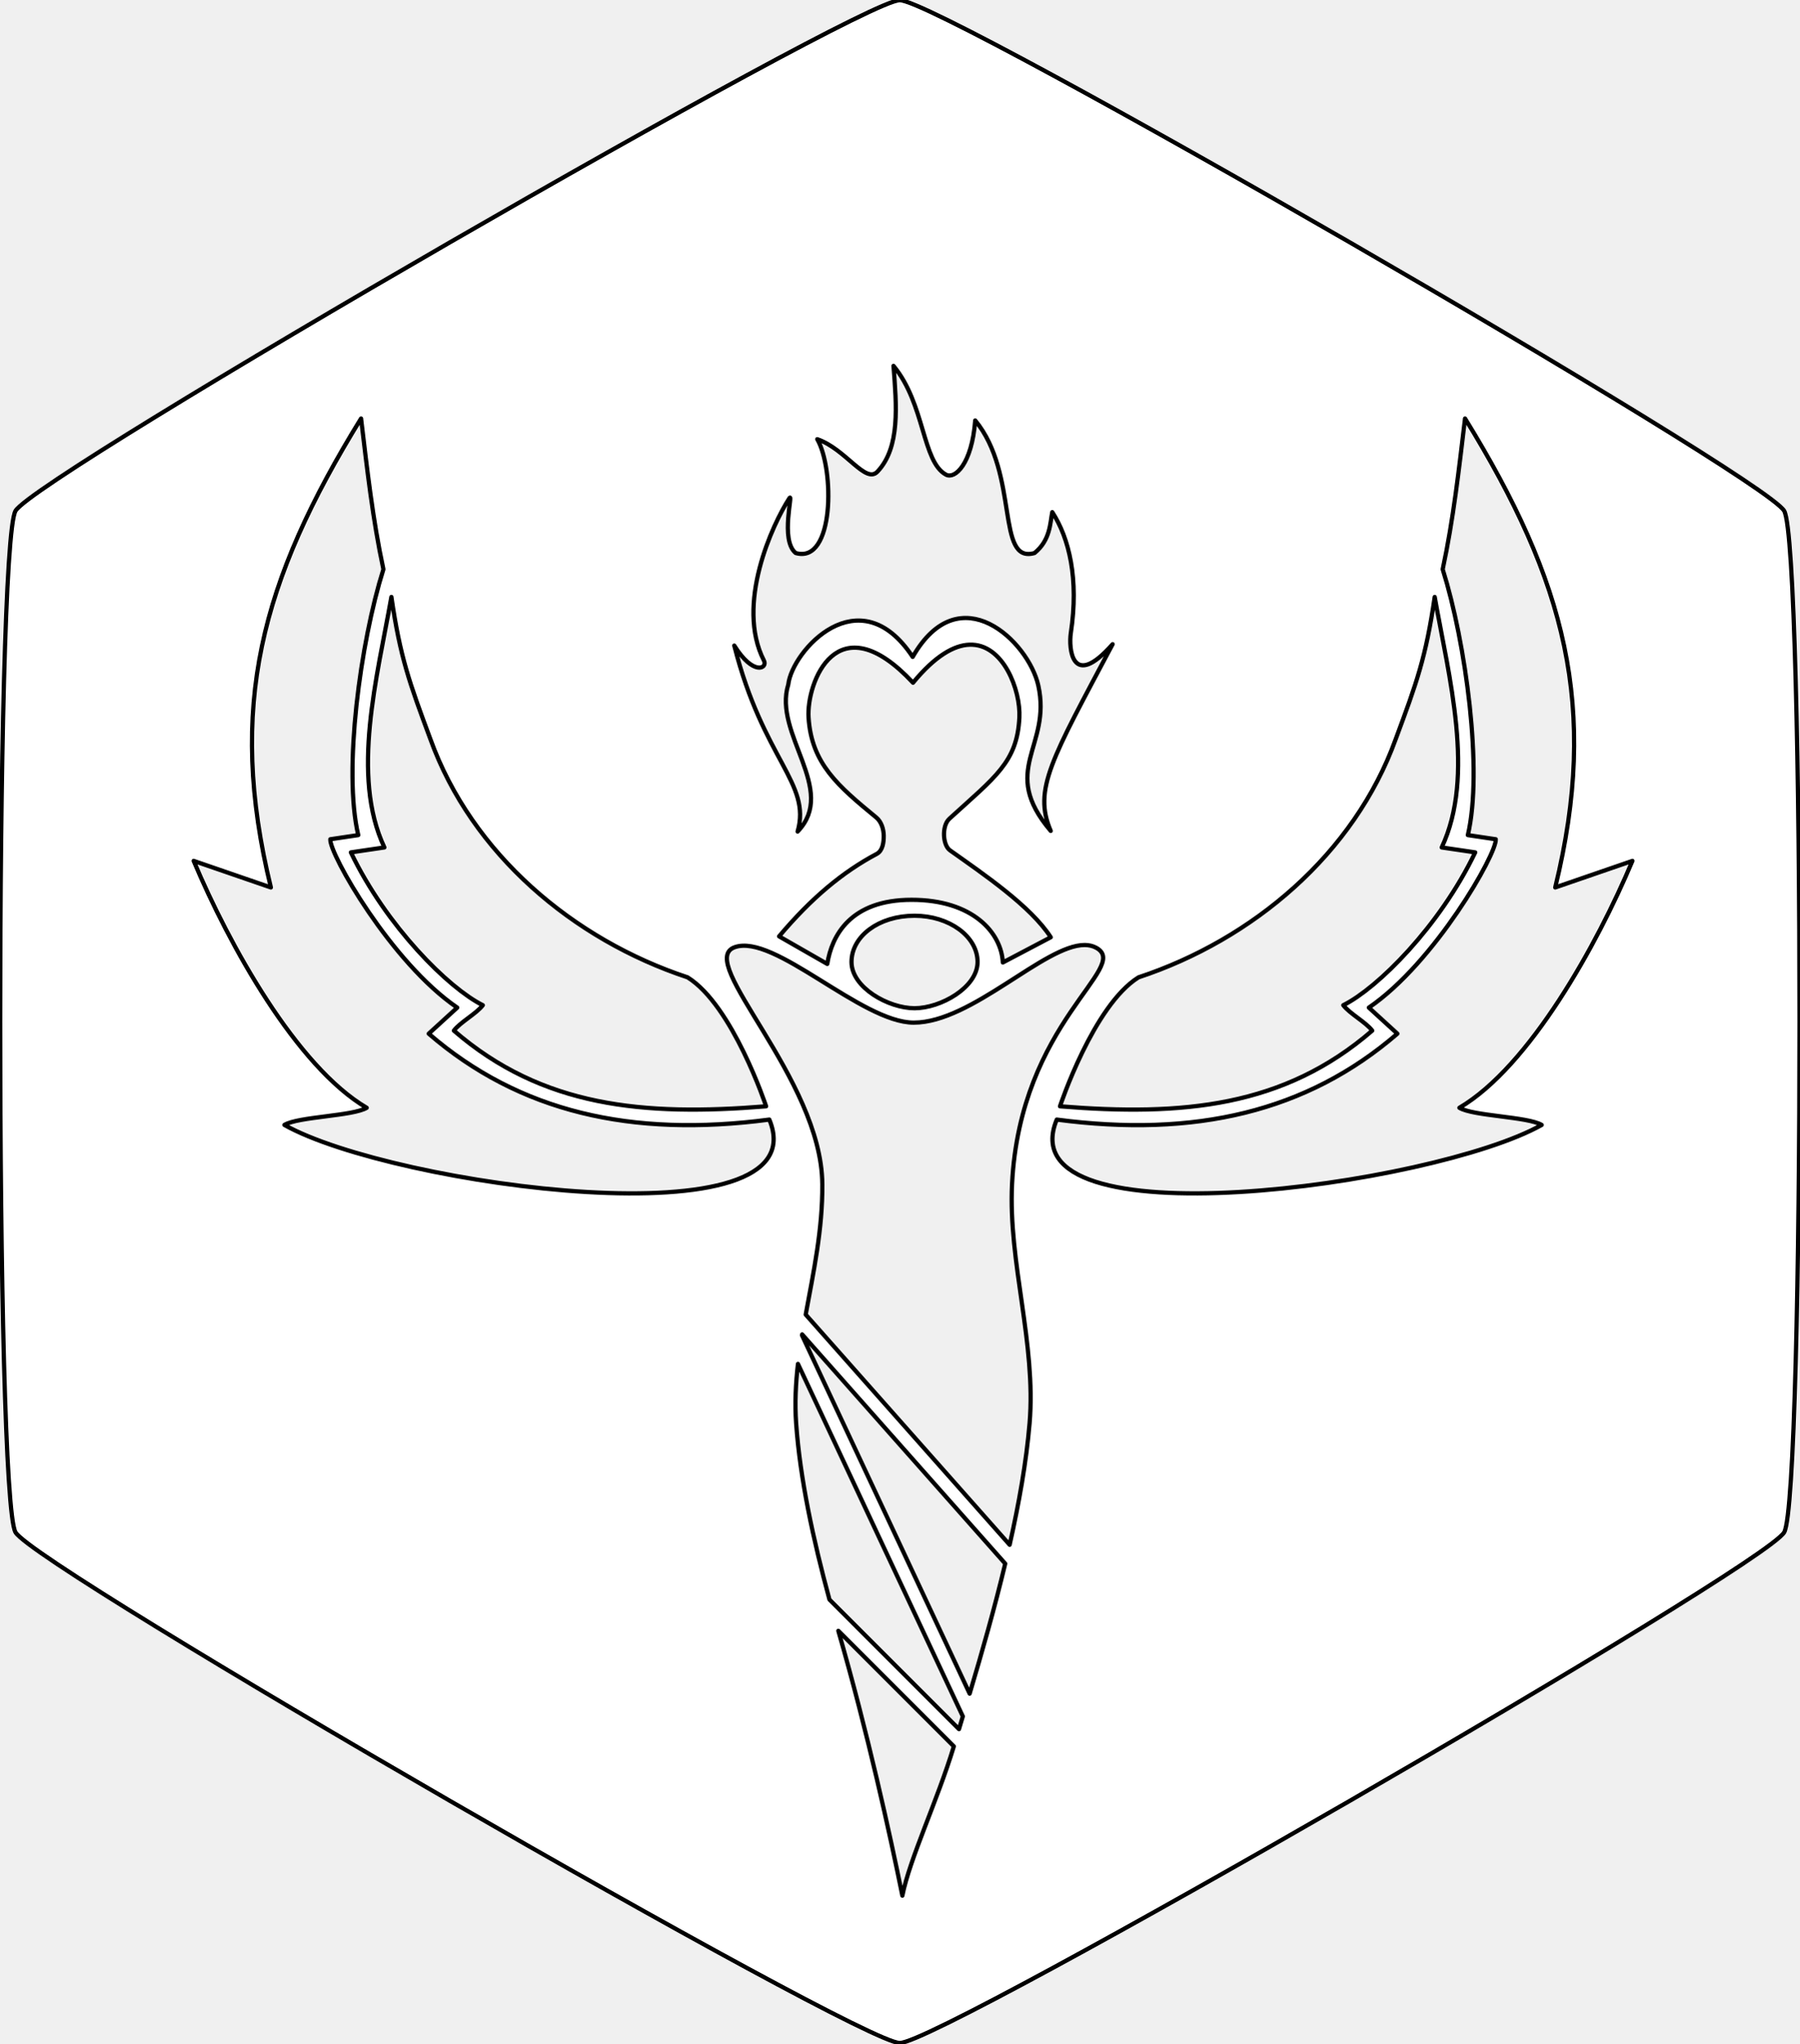
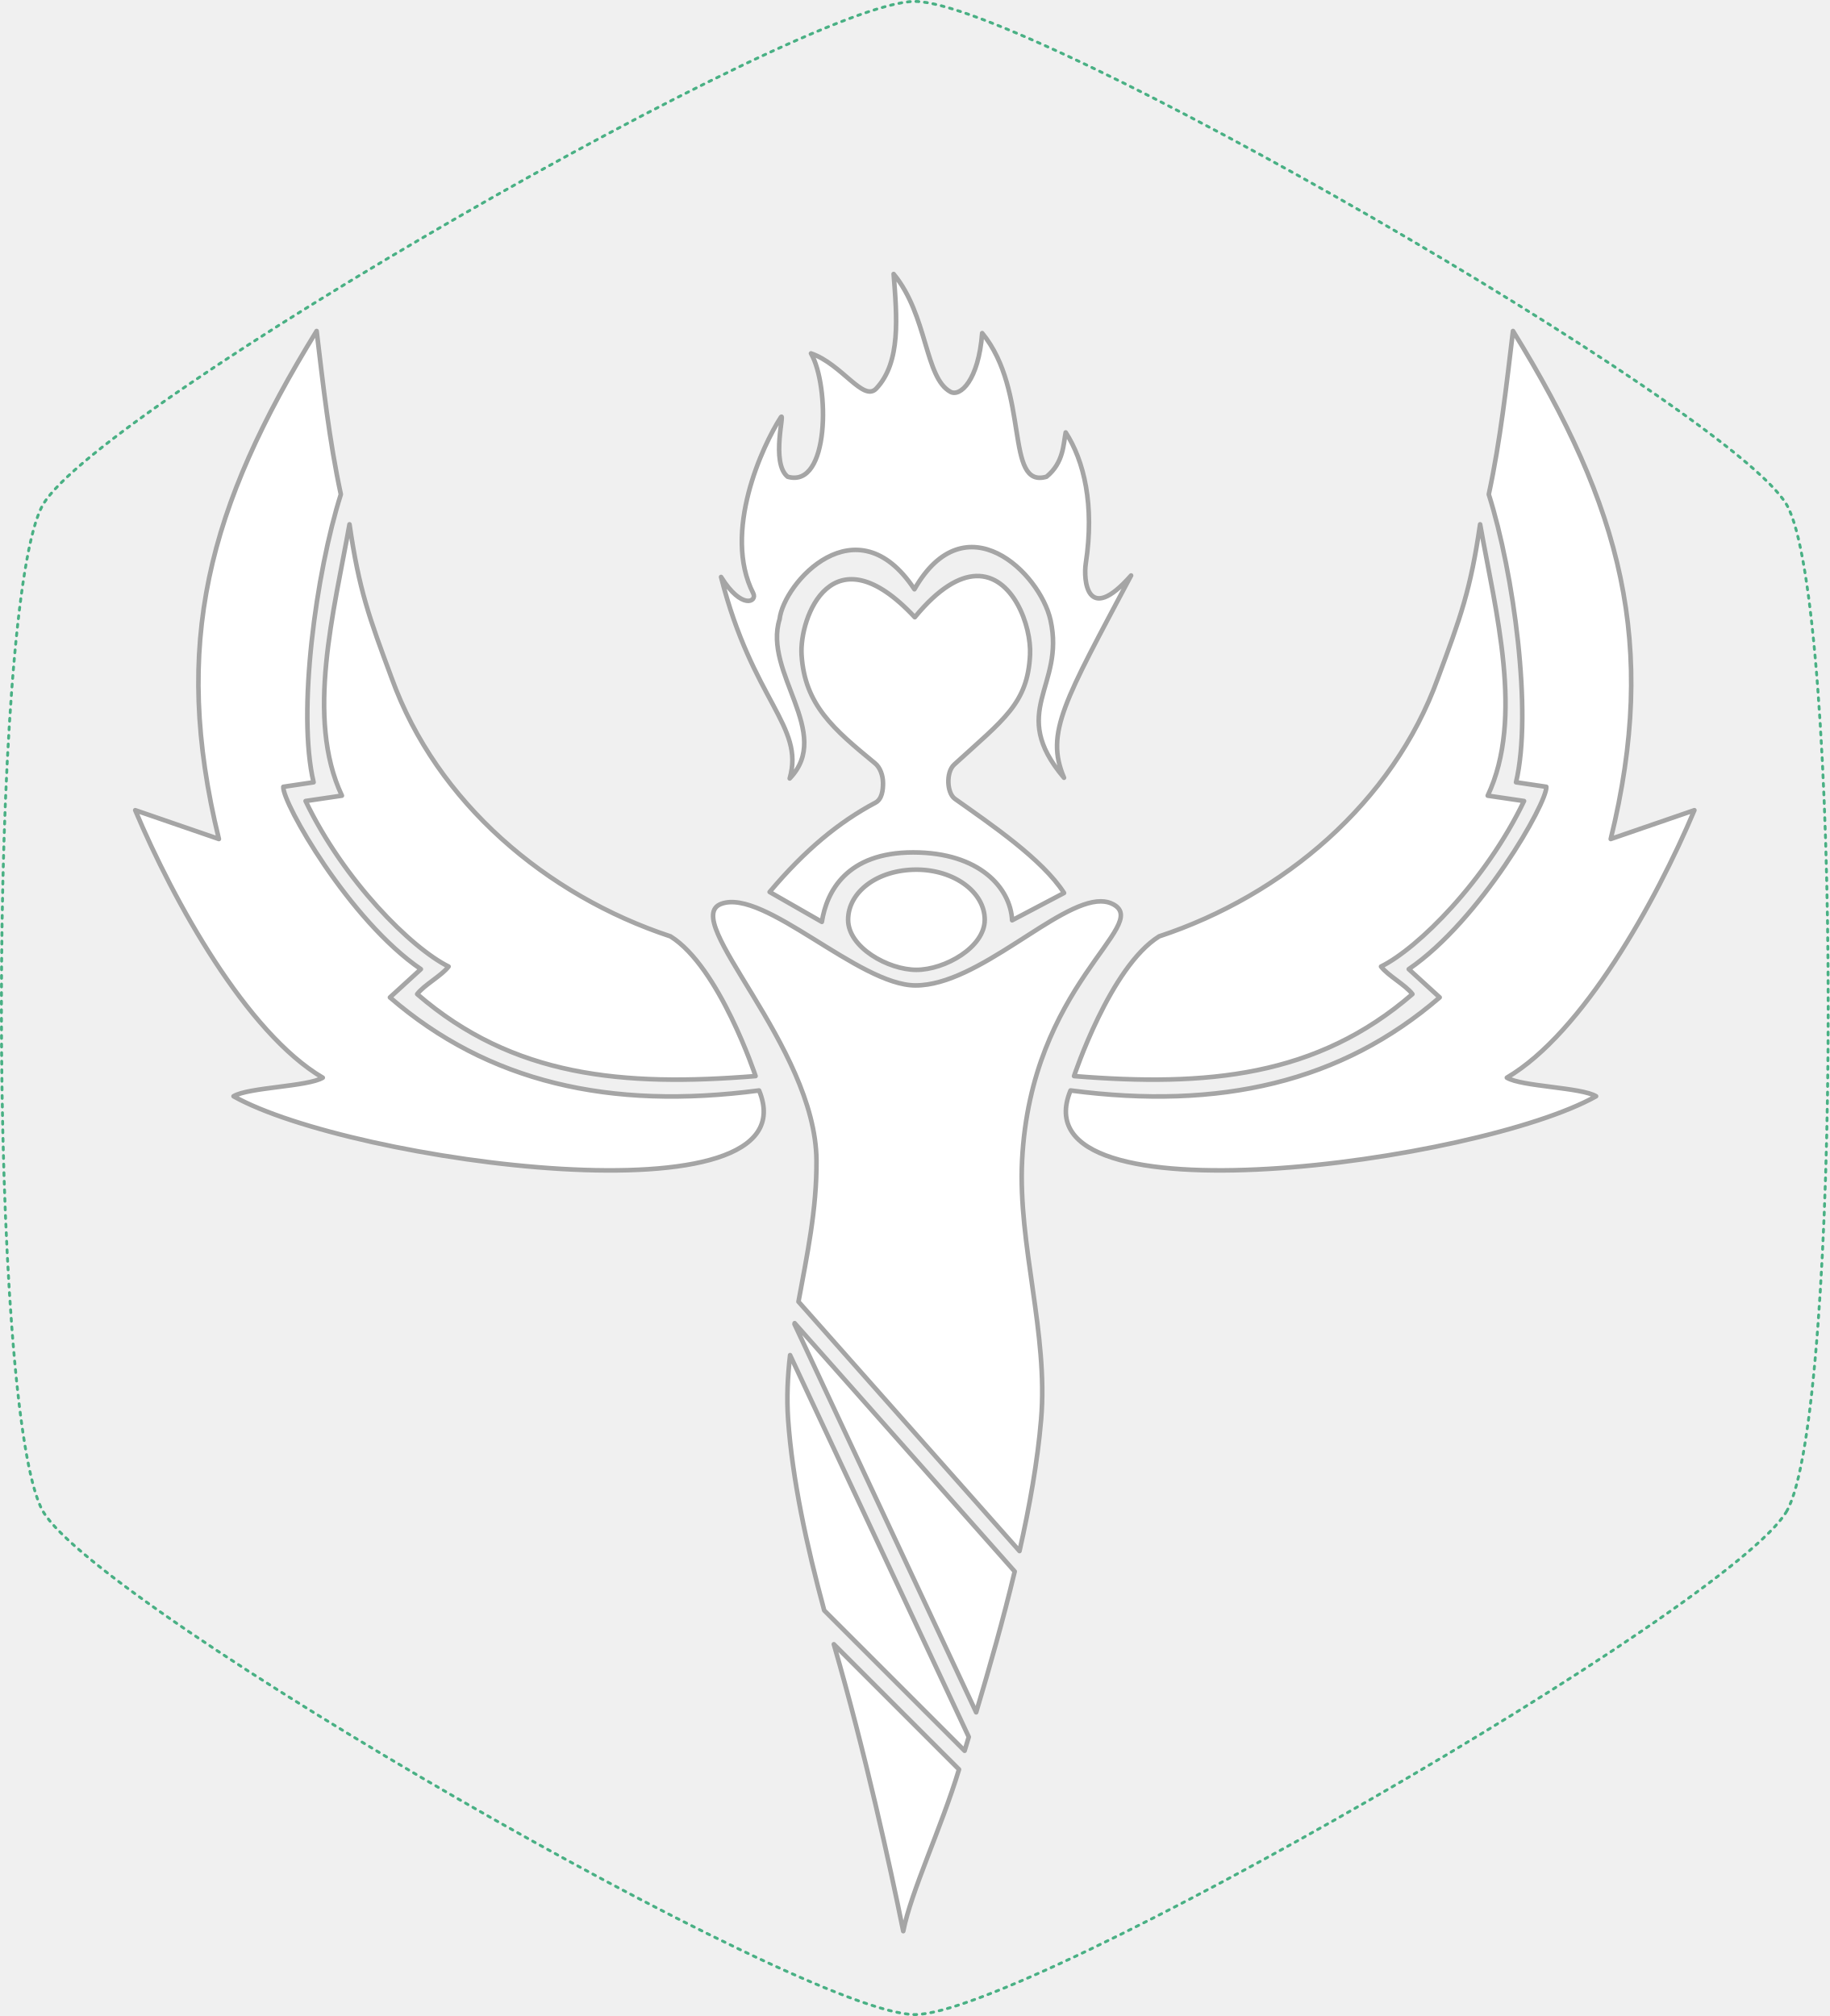
- <svg xmlns="http://www.w3.org/2000/svg" width="279.732mm" height="317.499mm" viewBox="0 0 279.732 317.499" version="1.1" id="svg5" xml:space="preserve">
+ <svg xmlns="http://www.w3.org/2000/svg" width="287.526mm" height="316.863mm" viewBox="0 0 287.526 316.863" version="1.1" id="svg5" xml:space="preserve">
  <defs id="defs2">
    <linearGradient id="linearGradient2800">
      <stop style="stop-color:#88a6c1;stop-opacity:1" offset="0" id="stop2796" />
      <stop style="stop-color:#b8e2c4;stop-opacity:1;" offset="1" id="stop2798" />
    </linearGradient>
    <linearGradient id="linearGradient2794">
      <stop style="stop-color:#88a6c1;stop-opacity:1" offset="0" id="stop2790" />
      <stop style="stop-color:#b8e2c4;stop-opacity:1;" offset="1" id="stop2792" />
    </linearGradient>
    <linearGradient id="linearGradient2788">
      <stop style="stop-color:#88a6c1;stop-opacity:1" offset="0" id="stop2784" />
      <stop style="stop-color:#b8e2c4;stop-opacity:1;" offset="1" id="stop2786" />
    </linearGradient>
    <linearGradient id="linearGradient2782">
      <stop style="stop-color:#88a6c1;stop-opacity:1" offset="0" id="stop2778" />
      <stop style="stop-color:#b8e2c4;stop-opacity:1;" offset="1" id="stop2780" />
    </linearGradient>
    <linearGradient id="linearGradient29924">
      <stop style="stop-color:#88c19c;stop-opacity:1" offset="0" id="stop29920" />
      <stop style="stop-color:#ceb8e2;stop-opacity:1;" offset="1" id="stop29922" />
    </linearGradient>
    <linearGradient id="linearGradient25008">
      <stop style="stop-color:#88c19c;stop-opacity:1" offset="0" id="stop28056" />
      <stop style="stop-color:#e2bcb8;stop-opacity:1;" offset="1" id="stop28058" />
    </linearGradient>
    <linearGradient id="linearGradient25008-1">
      <stop style="stop-color:#88c19c;stop-opacity:1" offset="0" id="stop25004" />
      <stop style="stop-color:#e2bcb8;stop-opacity:1;" offset="1" id="stop25006" />
    </linearGradient>
    <filter style="color-interpolation-filters:sRGB" id="filter14936" x="-0.09" y="-0.057" width="1.2" height="1.121">
      <feFlood flood-opacity="0.498" flood-color="rgb(0,0,0)" result="flood" id="feFlood14926" />
      <feComposite in="flood" in2="SourceGraphic" operator="in" result="composite1" id="feComposite14928" />
      <feGaussianBlur in="composite1" stdDeviation="0.8" result="blur" id="feGaussianBlur14930" />
      <feOffset dx="1.8" dy="0.9" result="offset" id="feOffset14932" />
      <feComposite in="SourceGraphic" in2="offset" operator="over" result="composite2" id="feComposite14934" />
    </filter>
    <filter style="color-interpolation-filters:sRGB" id="filter17275" x="-0.308" y="-0.096" width="1.691" height="1.203">
      <feFlood flood-opacity="0.278" flood-color="rgb(0,0,0)" result="flood" id="feFlood17265" />
      <feComposite in="flood" in2="SourceGraphic" operator="in" result="composite1" id="feComposite17267" />
      <feGaussianBlur in="composite1" stdDeviation="0.8" result="blur" id="feGaussianBlur17269" />
      <feOffset dx="1.8" dy="0.9" result="offset" id="feOffset17271" />
      <feComposite in="SourceGraphic" in2="offset" operator="over" result="composite2" id="feComposite17273" />
    </filter>
    <filter style="color-interpolation-filters:sRGB" id="filter17287" x="-0.397" y="-0.126" width="1.89" height="1.268">
      <feFlood flood-opacity="0.278" flood-color="rgb(0,0,0)" result="flood" id="feFlood17277" />
      <feComposite in="flood" in2="SourceGraphic" operator="in" result="composite1" id="feComposite17279" />
      <feGaussianBlur in="composite1" stdDeviation="0.8" result="blur" id="feGaussianBlur17281" />
      <feOffset dx="1.8" dy="0.9" result="offset" id="feOffset17283" />
      <feComposite in="SourceGraphic" in2="offset" operator="over" result="composite2" id="feComposite17285" />
    </filter>
    <filter style="color-interpolation-filters:sRGB" id="filter17299" x="-0.451" y="-0.15" width="2.011" height="1.318">
      <feFlood flood-opacity="0.278" flood-color="rgb(0,0,0)" result="flood" id="feFlood17289" />
      <feComposite in="flood" in2="SourceGraphic" operator="in" result="composite1" id="feComposite17291" />
      <feGaussianBlur in="composite1" stdDeviation="0.8" result="blur" id="feGaussianBlur17293" />
      <feOffset dx="1.8" dy="0.9" result="offset" id="feOffset17295" />
      <feComposite in="SourceGraphic" in2="offset" operator="over" result="composite2" id="feComposite17297" />
    </filter>
    <filter style="color-interpolation-filters:sRGB" id="filter17311" x="-0.588" y="-0.204" width="2.317" height="1.432">
      <feFlood flood-opacity="0.278" flood-color="rgb(0,0,0)" result="flood" id="feFlood17301" />
      <feComposite in="flood" in2="SourceGraphic" operator="in" result="composite1" id="feComposite17303" />
      <feGaussianBlur in="composite1" stdDeviation="0.8" result="blur" id="feGaussianBlur17305" />
      <feOffset dx="1.8" dy="0.9" result="offset" id="feOffset17307" />
      <feComposite in="SourceGraphic" in2="offset" operator="over" result="composite2" id="feComposite17309" />
    </filter>
+     <meshgradient id="meshgradient3" gradientUnits="userSpaceOnUse" x="612.577" y="418.819">
+       <meshrow id="meshrow2819">
+         <meshpatch id="meshpatch2819">
+           <stop path="l -585.751,287.679" style="stop-color:#2fb4f7;stop-opacity:1" id="stop2819" />
+           <stop path="l -4.291,-614.5" style="stop-color:#bb72e2;stop-opacity:1" id="stop2820" />
+           <stop path="l 0,0" style="stop-color:#c46e9d;stop-opacity:1" id="stop2821" />
+           <stop path="l 590.042,326.821" style="stop-color:#c46e9d;stop-opacity:1" id="stop2822" />
+         </meshpatch>
+         <meshpatch id="meshpatch2822">
+           <stop path="l -569.514,-292" id="stop2823" />
+           <stop path="l 565.228,-322.501" style="stop-color:#f26b80;stop-opacity:1" id="stop2824" />
+           <stop path="l -0.005,0.001" style="stop-color:#c46e9d;stop-opacity:1" id="stop2825" />
+         </meshpatch>
+         <meshpatch id="meshpatch2825">
+           <stop path="l 9.567,-641.296" id="stop2826" />
+           <stop path="l 555.661,318.796" style="stop-color:#fda459;stop-opacity:1" id="stop2827" />
+           <stop path="l 0,-0.001" style="stop-color:#c46e9d;stop-opacity:1" id="stop2828" />
+         </meshpatch>
+         <meshpatch id="meshpatch2828">
+           <stop path="l 555.661,-303.629" id="stop2829" />
+           <stop path="l -0.003,622.424" style="stop-color:#f4c707;stop-opacity:1" id="stop2830" />
+           <stop path="l 0.003,0.001" style="stop-color:#c46e9d;stop-opacity:1" id="stop2831" />
+         </meshpatch>
+         <meshpatch id="meshpatch2831">
+           <stop path="l 542.348,306.728" id="stop2832" />
+           <stop path="l -542.348,315.697" style="stop-color:#74b561;stop-opacity:1" id="stop2833" />
+           <stop path="l -0.003,-0.001" style="stop-color:#c46e9d;stop-opacity:1" id="stop2834" />
+         </meshpatch>
+         <meshpatch id="meshpatch2834">
+           <stop path="l 60.17,649.154" id="stop2835" />
+           <stop path="l -602.517,-333.458" style="stop-color:#2fb4f7;stop-opacity:1" id="stop2836" />
+           <stop path="l -0.001,0.001" style="stop-color:#c46e9d;stop-opacity:1" id="stop2837" />
+         </meshpatch>
+       </meshrow>
+     </meshgradient>
  </defs>
-   <g id="layer1" transform="translate(-103.3259,-837.0062)">
+   <g id="layer1" transform="translate(-99.42894,-837.3242)">
    <g id="g826" transform="translate(10.0831,6.98564)">
-       <path id="path2" style="fill:#ffffff;fill-opacity:1;stroke:#000000;stroke-width:4.712;stroke-linecap:round;stroke-linejoin:round;stroke-miterlimit:1.5;paint-order:markers fill stroke;stroke-opacity:1;stroke-dasharray:none" d="m 3801.044,-1049.072 c -45.534,0 -963.064,529.739 -985.831,569.173 -22.767,39.433 -22.767,1098.904 0,1138.338 22.767,39.433 940.298,569.169 985.831,569.169 45.533,0 963.064,-529.736 985.831,-569.169 22.767,-39.433 22.767,-1098.904 0,-1138.338 -22.767,-39.433 -940.298,-569.173 -985.831,-569.173 z m -7.071,407.545 c 35.13,42.508 31.888,106.835 58.499,121.23 9.921,5.367 28.846,-11.536 32.592,-60.407 49.475,60.23 22.733,160.303 66.137,147.755 17.758,-14.38 17.36,-33.727 19.776,-45.564 18.733,28.865 29.863,74.383 20.658,134.843 -2.419,15.889 0.6,64.531 46.62,12.312 -68.194,128.648 -88.791,161.851 -69.006,208.122 -58.04,-68.338 1.367,-93.522 -13.865,-162.106 -10.862,-48.905 -87.616,-123.444 -140.024,-31.833 -59.635,-90.343 -134.542,-6.646 -138.694,30.813 -17.241,55.076 55.477,117.11 10.4,163.844 15.537,-54.141 -38.231,-79.642 -70.6,-207.288 21.186,34.121 37.518,25.464 33.063,16.741 -31.95,-62.565 9.616,-152.076 28.349,-180.94 4.937,-7.607 -10.713,46.673 7.045,61.052 43.405,12.548 43.272,-93.737 24.042,-126.871 31.813,10.974 53.766,50.278 67.105,36.187 25.625,-27.069 21.254,-74.232 17.901,-117.891 z m -593.556,58.643 c 6.764,56.225 12.975,112.649 24.917,168.073 -25.67,81.084 -45.109,224.519 -28.037,296.233 l -31.143,4.64 c -1.308,15.981 67.912,137.486 141.495,187.619 -12.913,11.705 -18.901,17.363 -31.814,29.068 100.966,87.159 225.85,116.006 379.73,95.739 57.66,139.4 -420.137,73.81 -540.62,5.963 15.23,-9.251 76.55,-9.862 91.78,-19.113 C 3128.402,139.289 3053.157,3.67 3013.814,-89.855 l 86.069,29.627 c -49.171,-200.873 -10.997,-341.753 100.534,-522.656 z m 1230.696,0 c 111.531,180.903 149.709,321.783 100.538,522.656 l 86.069,-29.627 C 4578.377,3.67 4503.129,139.289 4424.806,185.338 c 15.23,9.251 76.55,9.862 91.78,19.113 -120.483,67.847 -598.28,133.436 -540.62,-5.963 153.88,20.268 278.768,-8.58 379.734,-95.739 -12.913,-11.705 -18.905,-17.363 -31.818,-29.068 73.583,-50.133 142.808,-171.638 141.499,-187.619 l -31.147,-4.64 c 17.072,-71.714 -2.364,-215.149 -28.034,-296.233 11.942,-55.424 18.149,-111.848 24.913,-168.073 z M 3234.236,-383.994 c 9.811,67.453 20.089,95.532 43.474,158.451 46.189,127.989 159.352,223.437 286.693,265.479 50.405,31.326 87.555,143.756 87.555,143.756 -136.438,11.062 -249.552,0.924 -348.09,-84.361 7.152,-9.467 25.136,-18.875 32.288,-28.341 -38.153,-18.859 -107.674,-88.104 -147.095,-170.304 l 37.366,-5.515 c -37.706,-79.994 -8.005,-189.848 7.809,-279.166 z m 1163.062,0 c 15.815,89.318 45.516,199.172 7.809,279.166 l 37.366,5.515 c -39.421,82.2 -108.946,151.445 -147.099,170.304 7.152,9.467 25.14,18.875 32.292,28.341 -98.538,85.285 -211.656,95.422 -348.094,84.361 0,0 37.154,-112.43 87.559,-143.756 127.341,-42.042 240.5,-137.49 286.69,-265.479 23.385,-62.92 33.667,-90.998 43.477,-158.451 z m -518.594,53.21 c 37.861,-1.364 57.112,51.088 55.615,81.147 -2.486,49.925 -26.779,66.046 -77.971,112.761 -4.786,4.368 -6.263,12.093 -6.041,18.613 0.204,5.996 2.092,13.426 6.708,16.7 37.247,26.424 90.033,62.204 112.276,96.839 l -53.429,28.119 c -1.642,-33.103 -33.339,-69.847 -101.772,-69.847 -68.433,0 -89.039,40.267 -93.945,71.467 L 3666.424,-5.739 c 36.259,-43.045 71.168,-71.903 108.84,-91.877 6.794,-3.601 7.88,-13.109 7.794,-20.384 -0.086,-7.266 -2.652,-15.556 -8.261,-20.177 -42.576,-35.073 -72.268,-59.969 -75.521,-111.46 -2.428,-38.434 31.575,-129.746 116.464,-38.771 24.699,-30.015 45.755,-41.757 62.965,-42.377 z m -61.286,302.078 c 38.771,0 70.27,23.079 70.27,51.546 0,28.466 -41.221,51.542 -70.27,51.542 -29.049,0 -70.27,-23.076 -70.27,-51.542 0,-28.466 30.058,-51.546 70.27,-51.546 z m 189.85,32.626 c 4.645,0.034 8.904,0.998 12.716,3.091 39.469,21.669 -84.886,82.32 -93.856,263.437 -4.314,87.11 27.06,177.803 19.55,266.587 -3.646,43.101 -11.767,88.96 -22.222,135.347 L 3696.092,415.797 c 8.633,-47.13 18.913,-94.744 18.516,-145.35 -0.929,-118.283 -141.9,-247.965 -97.855,-264.008 44.045,-16.042 141.319,83.986 199.824,83.986 64.684,0 145.788,-86.839 190.691,-86.506 z M 3692.145,437.901 3918.524,693.377 c -11.798,49.296 -25.604,97.754 -39.656,144.916 L 3691.993,438.891 c 0.054,-0.327 0.098,-0.658 0.152,-0.99 z m -4.688,32.893 183.805,392.824 c -1.468,4.864 -2.824,9.438 -4.277,14.236 L 3722.584,733.452 c -18.116,-66.79 -32.775,-134.472 -37.155,-196.418 -1.58,-22.349 -0.484,-44.344 2.027,-66.241 z m 45.001,297.452 128.776,128.776 c -18.379,60.626 -49.289,125.321 -57.379,166.404 -13.74,-67.983 -38.927,-182.839 -71.396,-295.18 z" transform="matrix(0.1394323,0,0,0.1394323,-296.8798,976.3233)" />
+       <path style="fill:url(#meshgradient3);fill-opacity:1;stroke:#49b084;stroke-width:1.657;stroke-linecap:round;stroke-linejoin:round;stroke-miterlimit:1.5;stroke-dasharray:1.657, 3.314;stroke-opacity:1;paint-order:markers fill stroke" id="path1" d="M 527.758,383.686 C 495.672,439.26 86.712,675.374 22.54,675.374 c -64.171,0 -473.132,-236.114 -505.218,-291.688 -32.086,-55.574 -32.086,-527.801 0,-583.375 32.086,-55.574 441.047,-291.688 505.218,-291.688 64.171,0 473.132,236.114 505.218,291.688 32.086,55.574 32.086,527.801 0,583.375 z" transform="matrix(0.2711941,0,0,0.2711941,226.9959,963.8201)" />
+       <path id="path2" style="fill:#ffffff;fill-opacity:1;stroke:#a5a5a5;stroke-width:0.72;stroke-linecap:round;stroke-linejoin:round;stroke-miterlimit:1.5;stroke-dasharray:none;stroke-opacity:1;paint-order:markers fill stroke" d="m 229.779,873.405 c 5.367,6.494 4.871,16.321 8.937,18.52 1.516,0.82 4.407,-1.762 4.979,-9.228 7.558,9.201 3.473,24.489 10.104,22.572 2.713,-2.197 2.652,-5.152 3.021,-6.961 2.862,4.41 4.562,11.363 3.156,20.599 -0.37,2.427 0.092,9.858 7.122,1.881 -10.418,19.653 -13.564,24.725 -10.542,31.794 -8.867,-10.44 0.209,-14.287 -2.118,-24.764 -1.659,-7.471 -13.385,-18.858 -21.391,-4.863 -9.11,-13.801 -20.554,-1.015 -21.188,4.707 -2.634,8.414 8.475,17.89 1.589,25.03 2.374,-8.271 -5.84,-12.167 -10.785,-31.667 3.236,5.213 5.731,3.89 5.051,2.557 -4.881,-9.558 1.469,-23.232 4.331,-27.642 0.754,-1.162 -1.637,7.13 1.076,9.327 6.631,1.917 6.611,-14.32 3.673,-19.382 4.86,1.677 8.214,7.681 10.251,5.528 3.915,-4.135 3.247,-11.34 2.735,-18.01 z m -90.675,8.959 c 1.033,8.589 1.982,17.209 3.806,25.676 -3.922,12.387 -6.891,34.299 -4.283,45.254 l -4.758,0.709 c -0.2,2.441 10.375,21.003 21.616,28.662 -1.973,1.788 -2.888,2.652 -4.86,4.441 15.424,13.315 34.502,17.722 58.01,14.626 8.808,21.296 -64.183,11.276 -82.589,0.911 2.327,-1.413 11.694,-1.507 14.021,-2.92 -11.965,-7.035 -23.46,-27.753 -29.47,-42.04 l 13.148,4.526 c -7.512,-30.687 -1.68,-52.208 15.358,-79.844 z m 188.009,0 c 17.038,27.636 22.871,49.158 15.359,79.844 l 13.148,-4.526 c -6.01,14.287 -17.506,35.005 -29.471,42.04 2.327,1.413 11.694,1.507 14.021,2.92 -18.406,10.365 -91.397,20.384 -82.589,-0.911 23.508,3.096 42.586,-1.311 58.011,-14.626 -1.973,-1.788 -2.888,-2.652 -4.861,-4.441 11.241,-7.659 21.816,-26.221 21.616,-28.662 l -4.758,-0.709 c 2.608,-10.956 -0.361,-32.868 -4.283,-45.254 1.824,-8.467 2.773,-17.087 3.806,-25.676 z m -182.843,30.384 c 1.499,10.305 3.069,14.594 6.641,24.206 7.056,19.552 24.344,34.134 43.797,40.556 7.7,4.786 13.376,21.961 13.376,21.961 -20.843,1.69 -38.123,0.141 -53.177,-12.887 1.093,-1.446 3.84,-2.883 4.933,-4.33 -5.828,-2.881 -16.449,-13.459 -22.471,-26.017 l 5.708,-0.842 c -5.76,-12.22 -1.223,-29.002 1.193,-42.647 z m 177.677,0 c 2.416,13.645 6.953,30.427 1.193,42.647 l 5.708,0.842 c -6.022,12.557 -16.643,23.136 -22.472,26.017 1.093,1.446 3.84,2.883 4.933,4.33 -15.053,13.029 -32.334,14.577 -53.177,12.887 0,0 5.676,-17.176 13.376,-21.961 19.453,-6.423 36.74,-21.004 43.797,-40.556 3.572,-9.612 5.143,-13.901 6.642,-24.206 z m -79.224,8.129 c 5.784,-0.208 8.725,7.805 8.496,12.397 -0.38,7.627 -4.091,10.09 -11.911,17.226 -0.731,0.667 -0.957,1.847 -0.923,2.843 0.031,0.916 0.32,2.051 1.025,2.551 5.69,4.037 13.754,9.503 17.152,14.794 l -8.162,4.296 c -0.251,-5.057 -5.093,-10.67 -15.547,-10.67 -10.454,0 -13.602,6.151 -14.352,10.918 l -8.207,-4.698 c 5.539,-6.576 10.872,-10.984 16.627,-14.036 1.038,-0.55 1.204,-2.003 1.191,-3.114 -0.013,-1.11 -0.405,-2.376 -1.262,-3.082 -6.504,-5.358 -11.04,-9.161 -11.537,-17.027 -0.371,-5.871 4.824,-19.821 17.792,-5.923 3.773,-4.585 6.99,-6.379 9.619,-6.474 z m -9.362,46.147 c 5.923,0 10.735,3.526 10.735,7.874 0,4.349 -6.297,7.874 -10.735,7.874 -4.438,0 -10.735,-3.525 -10.735,-7.874 0,-4.349 4.592,-7.874 10.735,-7.874 z m 29.003,4.984 c 0.71,0.005 1.36,0.152 1.943,0.472 6.03,3.31 -12.968,12.576 -14.338,40.244 -0.659,13.307 4.134,27.162 2.987,40.725 -0.557,6.584 -1.798,13.59 -3.395,20.676 l -34.734,-39.197 c 1.319,-7.2 2.889,-14.474 2.829,-22.204 -0.142,-18.07 -21.678,-37.881 -14.949,-40.332 6.729,-2.451 21.589,12.83 30.526,12.83 9.882,0 22.272,-13.266 29.131,-13.215 z m -48.14,66.298 34.583,39.028 c -1.802,7.531 -3.911,14.934 -6.058,22.138 l -28.548,-61.015 c 0.009,-0.05 0.015,-0.101 0.023,-0.151 z m -0.716,5.025 28.079,60.01 c -0.224,0.743 -0.431,1.442 -0.653,2.175 l -22.06,-22.06 c -2.768,-10.203 -5.007,-20.543 -5.676,-30.006 -0.241,-3.414 -0.074,-6.774 0.31,-10.12 z m 6.875,45.441 19.673,19.673 c -2.808,9.262 -7.53,19.145 -8.766,25.421 -2.099,-10.386 -5.947,-27.932 -10.907,-45.094 z" />
      <g id="g24" style="fill:#ffffff;fill-opacity:1" transform="matrix(0.9447725,0,0,0.9447725,-285.3007,175.0225)" />
    </g>
  </g>
  <style type="text/css" id="style1617">
	.st0{fill-rule:evenodd;clip-rule:evenodd;fill:#3B454E;}
	.st1{fill-rule:evenodd;clip-rule:evenodd;fill:#539EA1;}
	.st2{fill-rule:evenodd;clip-rule:evenodd;fill:#3C9BD6;}
	.st3{fill-rule:evenodd;clip-rule:evenodd;fill:#E94E3E;}
</style>
</svg>
